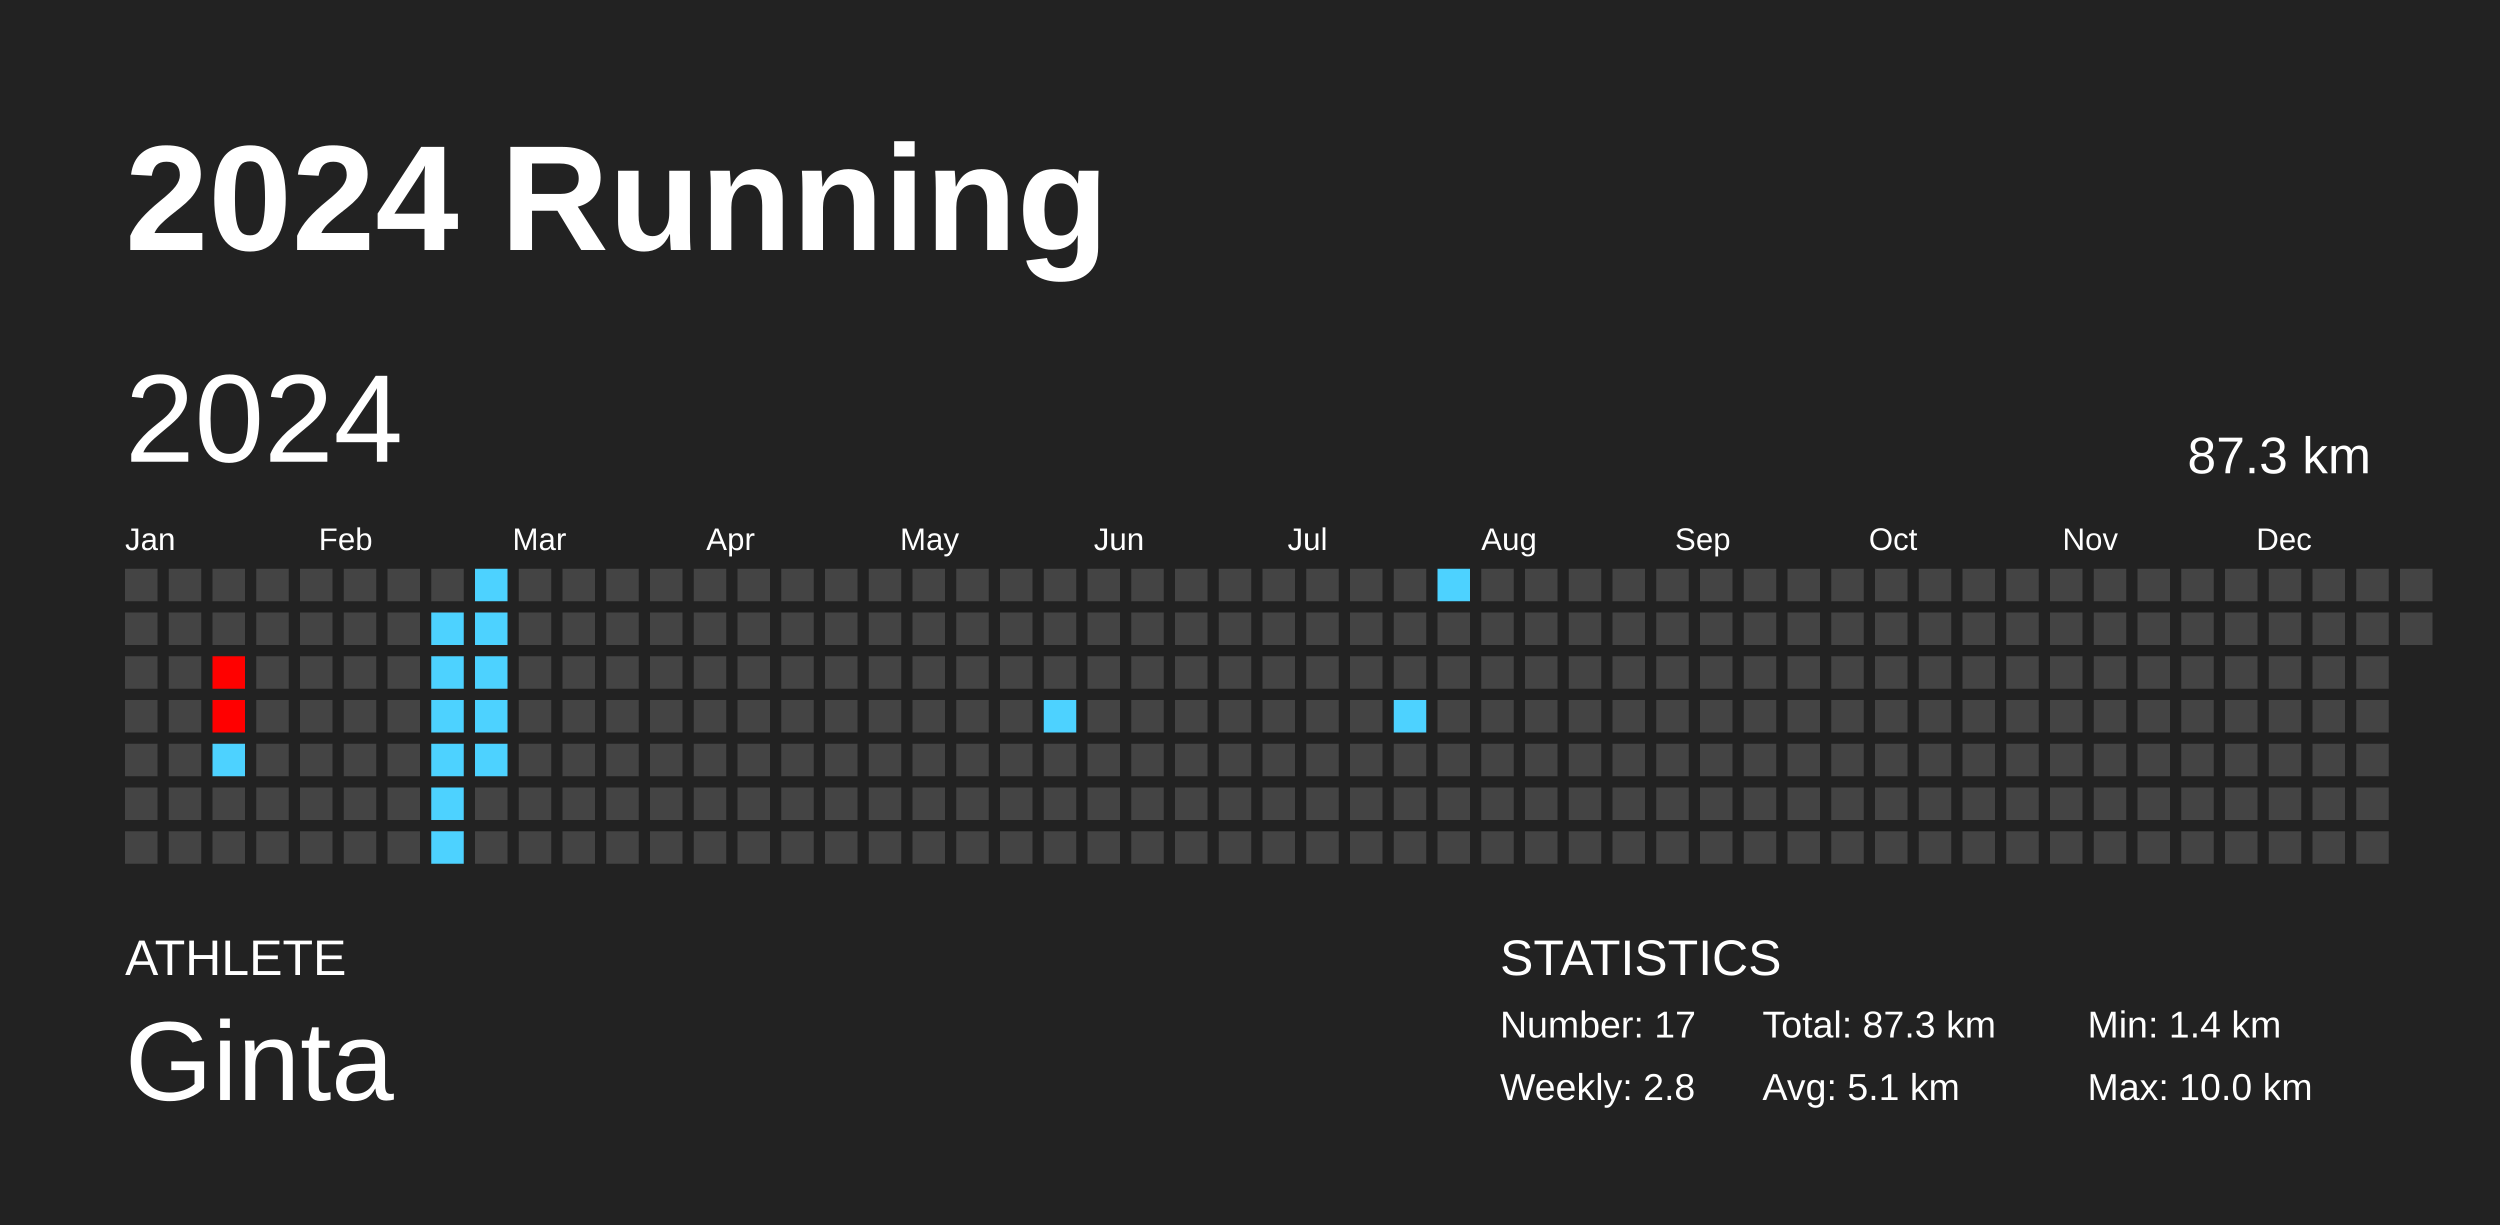
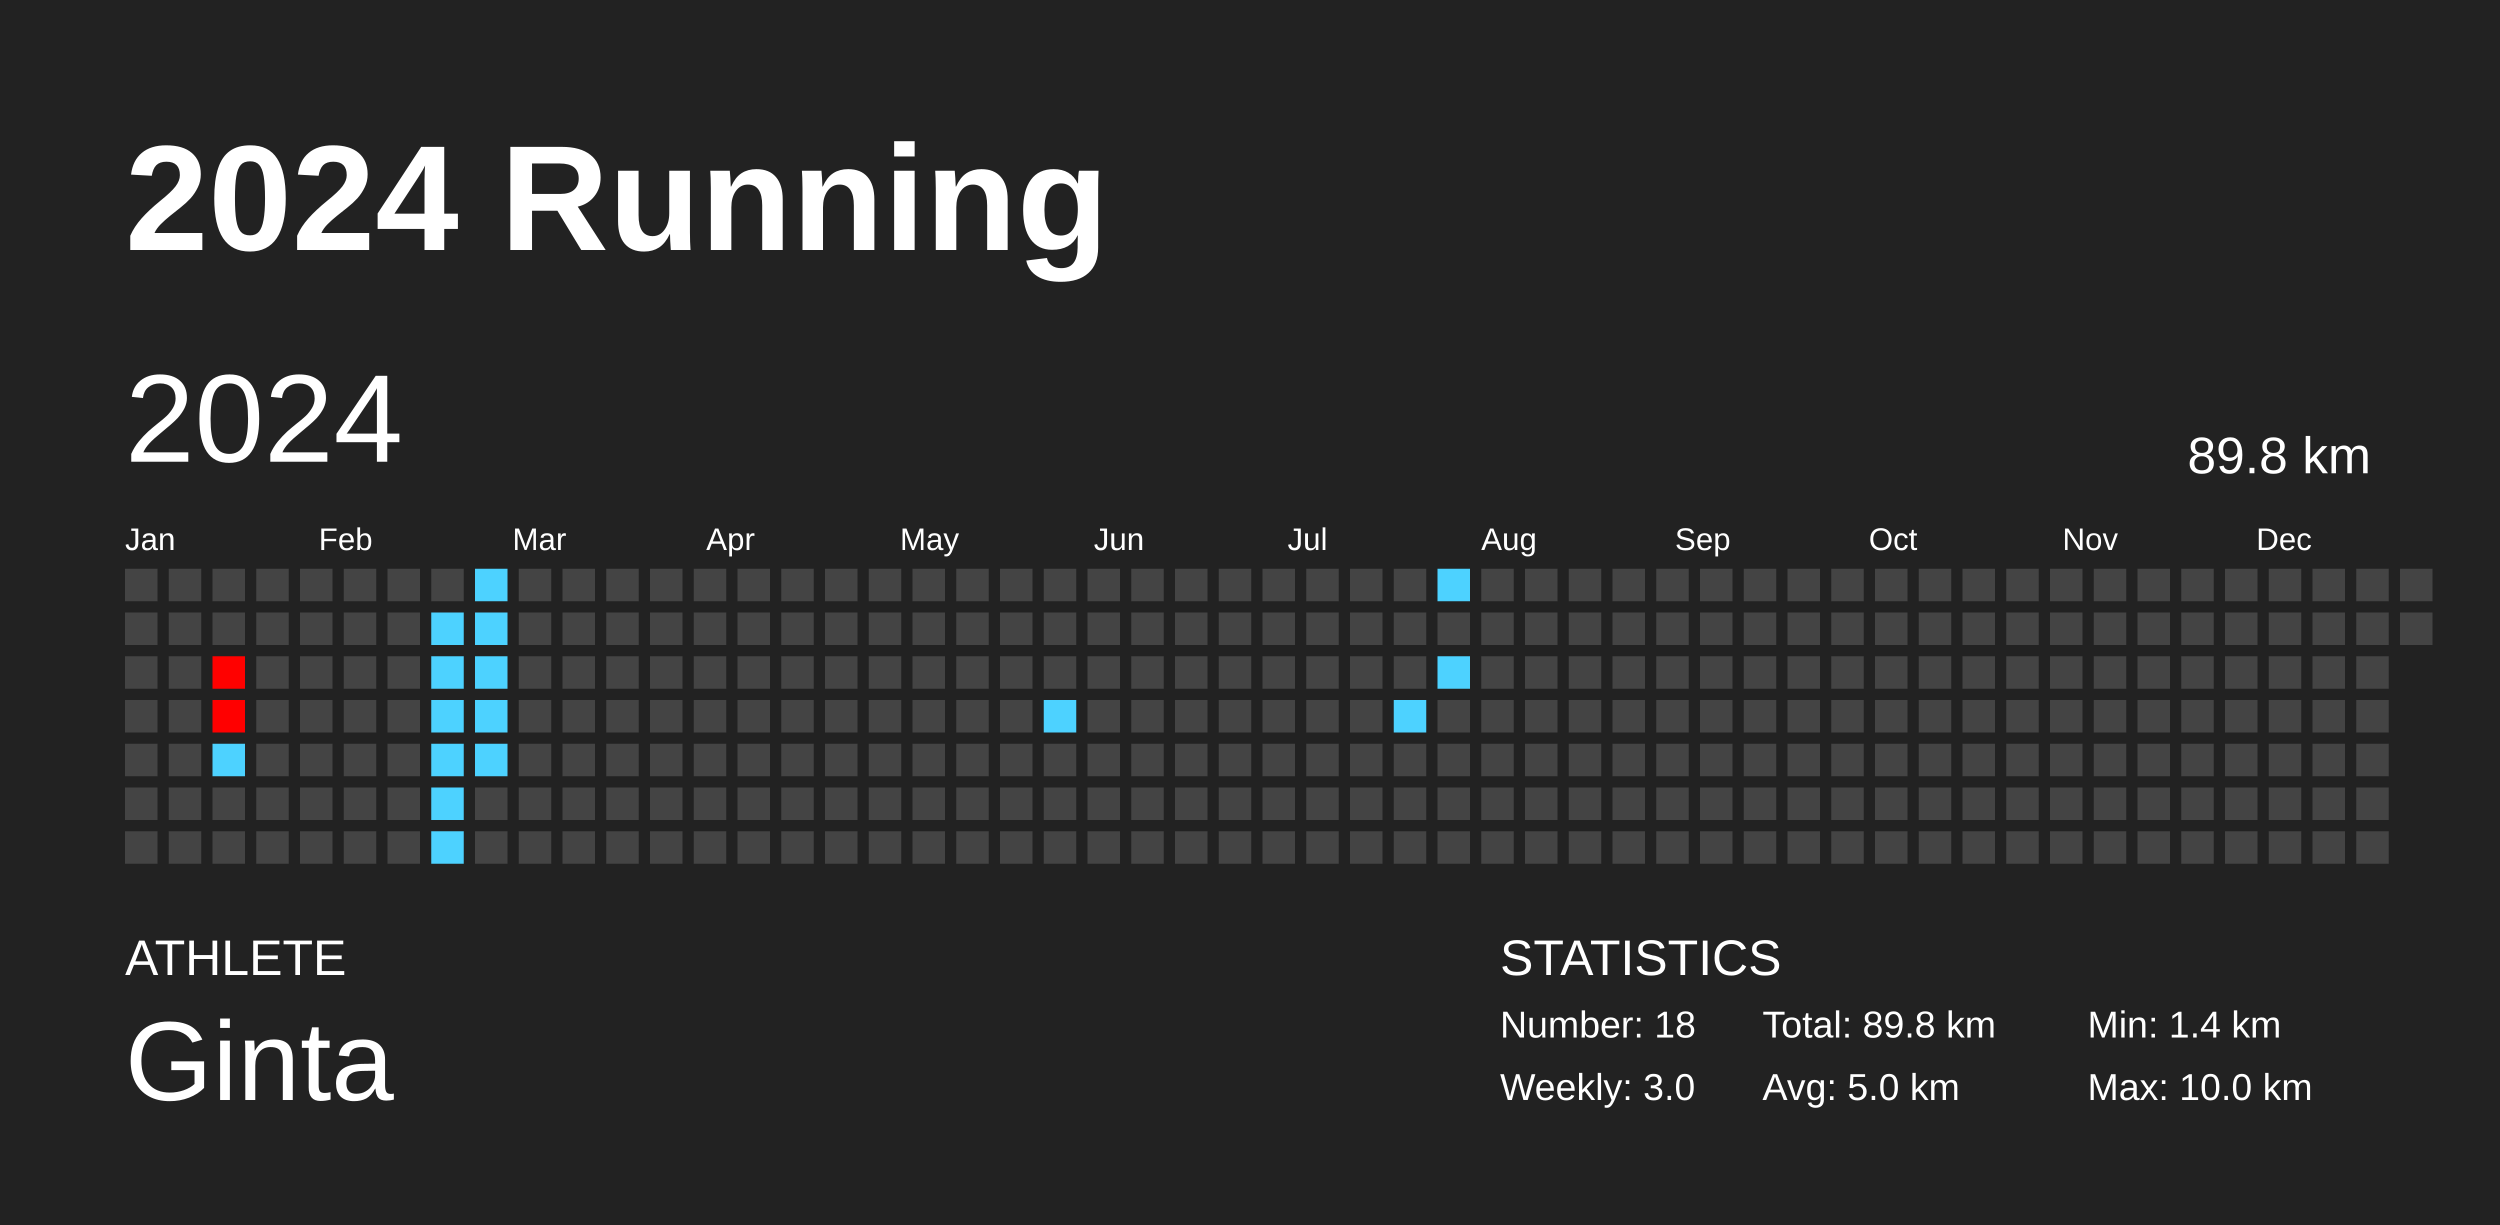
<svg xmlns="http://www.w3.org/2000/svg" baseProfile="full" height="98mm" version="1.1" viewBox="0,0,200,98" width="200mm">
  <defs />
  <rect fill="#222222" height="98" width="200" x="0" y="0" />
  <text fill="#FFFFFF" style="font-size:12px; font-family:Arial; font-weight:bold;" x="10" y="20">2024 Running</text>
  <text fill="#FFFFFF" style="font-size:4px; font-family:Arial" x="10" y="78">ATHLETE</text>
  <text fill="#FFFFFF" style="font-size:9px; font-family:Arial" x="10" y="88">Ginta</text>
  <text fill="#FFFFFF" style="font-size:4px; font-family:Arial" x="120" y="78">STATISTICS</text>
-   <text fill="#FFFFFF" style="font-size:3px; font-family:Arial" x="120" y="83">Number: 17</text>
-   <text fill="#FFFFFF" style="font-size:3px; font-family:Arial" x="120" y="88">Weekly: 2.8</text>
-   <text fill="#FFFFFF" style="font-size:3px; font-family:Arial" x="141" y="83">Total: 87.3 km</text>
-   <text fill="#FFFFFF" style="font-size:3px; font-family:Arial" x="141" y="88">Avg: 5.1 km</text>
+   <text fill="#FFFFFF" style="font-size:3px; font-family:Arial" x="120" y="83">Number: 18</text>
+   <text fill="#FFFFFF" style="font-size:3px; font-family:Arial" x="120" y="88">Weekly: 3.0</text>
+   <text fill="#FFFFFF" style="font-size:3px; font-family:Arial" x="141" y="83">Total: 89.8 km</text>
+   <text fill="#FFFFFF" style="font-size:3px; font-family:Arial" x="141" y="88">Avg: 5.0 km</text>
  <text fill="#FFFFFF" style="font-size:3px; font-family:Arial" x="167" y="83">Min: 1.4 km</text>
  <text fill="#FFFFFF" style="font-size:3px; font-family:Arial" x="167" y="88">Max: 10.0 km</text>
  <text dominant-baseline="hanging" fill="#FFFFFF" style="font-size:10.0px; font-family:Arial;" x="10" y="30">2024</text>
-   <text dominant-baseline="hanging" fill="#FFFFFF" style="font-size:4.125px; font-family:Arial;" x="175" y="35">87.3 km</text>
+   <text dominant-baseline="hanging" fill="#FFFFFF" style="font-size:4.125px; font-family:Arial;" x="175" y="35">89.8 km</text>
  <text fill="#FFFFFF" style="font-size:2.5px; font-family:Arial" x="10.0" y="44">Jan</text>
  <text fill="#FFFFFF" style="font-size:2.5px; font-family:Arial" x="25.5" y="44">Feb</text>
  <text fill="#FFFFFF" style="font-size:2.5px; font-family:Arial" x="41.0" y="44">Mar</text>
  <text fill="#FFFFFF" style="font-size:2.5px; font-family:Arial" x="56.5" y="44">Apr</text>
  <text fill="#FFFFFF" style="font-size:2.5px; font-family:Arial" x="72.0" y="44">May</text>
  <text fill="#FFFFFF" style="font-size:2.5px; font-family:Arial" x="87.5" y="44">Jun</text>
  <text fill="#FFFFFF" style="font-size:2.5px; font-family:Arial" x="103.0" y="44">Jul</text>
  <text fill="#FFFFFF" style="font-size:2.5px; font-family:Arial" x="118.5" y="44">Aug</text>
  <text fill="#FFFFFF" style="font-size:2.5px; font-family:Arial" x="134.0" y="44">Sep</text>
  <text fill="#FFFFFF" style="font-size:2.5px; font-family:Arial" x="149.5" y="44">Oct</text>
  <text fill="#FFFFFF" style="font-size:2.5px; font-family:Arial" x="165.0" y="44">Nov</text>
  <text fill="#FFFFFF" style="font-size:2.5px; font-family:Arial" x="180.5" y="44">Dec</text>
  <rect fill="#444444" height="2.6" width="2.6" x="10.0" y="45.5" />
  <rect fill="#444444" height="2.6" width="2.6" x="10.0" y="49.0" />
  <rect fill="#444444" height="2.6" width="2.6" x="10.0" y="52.5" />
  <rect fill="#444444" height="2.6" width="2.6" x="10.0" y="56.0" />
  <rect fill="#444444" height="2.6" width="2.6" x="10.0" y="59.5" />
  <rect fill="#444444" height="2.6" width="2.6" x="10.0" y="63.0" />
  <rect fill="#444444" height="2.6" width="2.6" x="10.0" y="66.5" />
  <rect fill="#444444" height="2.6" width="2.6" x="13.5" y="45.5" />
  <rect fill="#444444" height="2.6" width="2.6" x="13.5" y="49.0" />
  <rect fill="#444444" height="2.6" width="2.6" x="13.5" y="52.5" />
  <rect fill="#444444" height="2.6" width="2.6" x="13.5" y="56.0" />
  <rect fill="#444444" height="2.6" width="2.6" x="13.5" y="59.5" />
  <rect fill="#444444" height="2.6" width="2.6" x="13.5" y="63.0" />
  <rect fill="#444444" height="2.6" width="2.6" x="13.5" y="66.5" />
  <rect fill="#444444" height="2.6" width="2.6" x="17.0" y="45.5" />
  <rect fill="#444444" height="2.6" width="2.6" x="17.0" y="49.0" />
  <rect fill="#ff0100" height="2.6" width="2.6" x="17.0" y="52.5" />
  <rect fill="#ff0000" height="2.6" width="2.6" x="17.0" y="56.0" />
  <rect fill="#4dd2ff" height="2.6" width="2.6" x="17.0" y="59.5" />
  <rect fill="#444444" height="2.6" width="2.6" x="17.0" y="63.0" />
  <rect fill="#444444" height="2.6" width="2.6" x="17.0" y="66.5" />
  <rect fill="#444444" height="2.6" width="2.6" x="20.5" y="45.5" />
  <rect fill="#444444" height="2.6" width="2.6" x="20.5" y="49.0" />
  <rect fill="#444444" height="2.6" width="2.6" x="20.5" y="52.5" />
  <rect fill="#444444" height="2.6" width="2.6" x="20.5" y="56.0" />
  <rect fill="#444444" height="2.6" width="2.6" x="20.5" y="59.5" />
  <rect fill="#444444" height="2.6" width="2.6" x="20.5" y="63.0" />
  <rect fill="#444444" height="2.6" width="2.6" x="20.5" y="66.5" />
  <rect fill="#444444" height="2.6" width="2.6" x="24.0" y="45.5" />
  <rect fill="#444444" height="2.6" width="2.6" x="24.0" y="49.0" />
  <rect fill="#444444" height="2.6" width="2.6" x="24.0" y="52.5" />
  <rect fill="#444444" height="2.6" width="2.6" x="24.0" y="56.0" />
  <rect fill="#444444" height="2.6" width="2.6" x="24.0" y="59.5" />
  <rect fill="#444444" height="2.6" width="2.6" x="24.0" y="63.0" />
  <rect fill="#444444" height="2.6" width="2.6" x="24.0" y="66.5" />
  <rect fill="#444444" height="2.6" width="2.6" x="27.5" y="45.5" />
  <rect fill="#444444" height="2.6" width="2.6" x="27.5" y="49.0" />
  <rect fill="#444444" height="2.6" width="2.6" x="27.5" y="52.5" />
  <rect fill="#444444" height="2.6" width="2.6" x="27.5" y="56.0" />
  <rect fill="#444444" height="2.6" width="2.6" x="27.5" y="59.5" />
  <rect fill="#444444" height="2.6" width="2.6" x="27.5" y="63.0" />
  <rect fill="#444444" height="2.6" width="2.6" x="27.5" y="66.5" />
  <rect fill="#444444" height="2.6" width="2.6" x="31.0" y="45.5" />
  <rect fill="#444444" height="2.6" width="2.6" x="31.0" y="49.0" />
  <rect fill="#444444" height="2.6" width="2.6" x="31.0" y="52.5" />
  <rect fill="#444444" height="2.6" width="2.6" x="31.0" y="56.0" />
  <rect fill="#444444" height="2.6" width="2.6" x="31.0" y="59.5" />
  <rect fill="#444444" height="2.6" width="2.6" x="31.0" y="63.0" />
  <rect fill="#444444" height="2.6" width="2.6" x="31.0" y="66.5" />
  <rect fill="#444444" height="2.6" width="2.6" x="34.5" y="45.5" />
  <rect fill="#4dd2ff" height="2.6" width="2.6" x="34.5" y="49.0" />
  <rect fill="#4dd2ff" height="2.6" width="2.6" x="34.5" y="52.5" />
  <rect fill="#4dd2ff" height="2.6" width="2.6" x="34.5" y="56.0" />
  <rect fill="#4dd2ff" height="2.6" width="2.6" x="34.5" y="59.5" />
  <rect fill="#4dd2ff" height="2.6" width="2.6" x="34.5" y="63.0" />
  <rect fill="#4dd2ff" height="2.6" width="2.6" x="34.5" y="66.5" />
  <rect fill="#4dd2ff" height="2.6" width="2.6" x="38.0" y="45.5" />
  <rect fill="#4dd2ff" height="2.6" width="2.6" x="38.0" y="49.0" />
  <rect fill="#4dd2ff" height="2.6" width="2.6" x="38.0" y="52.5" />
  <rect fill="#4dd2ff" height="2.6" width="2.6" x="38.0" y="56.0" />
  <rect fill="#4dd2ff" height="2.6" width="2.6" x="38.0" y="59.5" />
  <rect fill="#444444" height="2.6" width="2.6" x="38.0" y="63.0" />
  <rect fill="#444444" height="2.6" width="2.6" x="38.0" y="66.5" />
  <rect fill="#444444" height="2.6" width="2.6" x="41.5" y="45.5" />
  <rect fill="#444444" height="2.6" width="2.6" x="41.5" y="49.0" />
  <rect fill="#444444" height="2.6" width="2.6" x="41.5" y="52.5" />
  <rect fill="#444444" height="2.6" width="2.6" x="41.5" y="56.0" />
  <rect fill="#444444" height="2.6" width="2.6" x="41.5" y="59.5" />
  <rect fill="#444444" height="2.6" width="2.6" x="41.5" y="63.0" />
  <rect fill="#444444" height="2.6" width="2.6" x="41.5" y="66.5" />
  <rect fill="#444444" height="2.6" width="2.6" x="45.0" y="45.5" />
  <rect fill="#444444" height="2.6" width="2.6" x="45.0" y="49.0" />
  <rect fill="#444444" height="2.6" width="2.6" x="45.0" y="52.5" />
  <rect fill="#444444" height="2.6" width="2.6" x="45.0" y="56.0" />
  <rect fill="#444444" height="2.6" width="2.6" x="45.0" y="59.5" />
  <rect fill="#444444" height="2.6" width="2.6" x="45.0" y="63.0" />
  <rect fill="#444444" height="2.6" width="2.6" x="45.0" y="66.5" />
  <rect fill="#444444" height="2.6" width="2.6" x="48.5" y="45.5" />
  <rect fill="#444444" height="2.6" width="2.6" x="48.5" y="49.0" />
  <rect fill="#444444" height="2.6" width="2.6" x="48.5" y="52.5" />
  <rect fill="#444444" height="2.6" width="2.6" x="48.5" y="56.0" />
  <rect fill="#444444" height="2.6" width="2.6" x="48.5" y="59.5" />
  <rect fill="#444444" height="2.6" width="2.6" x="48.5" y="63.0" />
  <rect fill="#444444" height="2.6" width="2.6" x="48.5" y="66.5" />
  <rect fill="#444444" height="2.6" width="2.6" x="52.0" y="45.5" />
  <rect fill="#444444" height="2.6" width="2.6" x="52.0" y="49.0" />
  <rect fill="#444444" height="2.6" width="2.6" x="52.0" y="52.5" />
  <rect fill="#444444" height="2.6" width="2.6" x="52.0" y="56.0" />
  <rect fill="#444444" height="2.6" width="2.6" x="52.0" y="59.5" />
  <rect fill="#444444" height="2.6" width="2.6" x="52.0" y="63.0" />
  <rect fill="#444444" height="2.6" width="2.6" x="52.0" y="66.5" />
  <rect fill="#444444" height="2.6" width="2.6" x="55.5" y="45.5" />
  <rect fill="#444444" height="2.6" width="2.6" x="55.5" y="49.0" />
  <rect fill="#444444" height="2.6" width="2.6" x="55.5" y="52.5" />
  <rect fill="#444444" height="2.6" width="2.6" x="55.5" y="56.0" />
  <rect fill="#444444" height="2.6" width="2.6" x="55.5" y="59.5" />
  <rect fill="#444444" height="2.6" width="2.6" x="55.5" y="63.0" />
  <rect fill="#444444" height="2.6" width="2.6" x="55.5" y="66.5" />
  <rect fill="#444444" height="2.6" width="2.6" x="59.0" y="45.5" />
  <rect fill="#444444" height="2.6" width="2.6" x="59.0" y="49.0" />
  <rect fill="#444444" height="2.6" width="2.6" x="59.0" y="52.5" />
  <rect fill="#444444" height="2.6" width="2.6" x="59.0" y="56.0" />
  <rect fill="#444444" height="2.6" width="2.6" x="59.0" y="59.5" />
  <rect fill="#444444" height="2.6" width="2.6" x="59.0" y="63.0" />
  <rect fill="#444444" height="2.6" width="2.6" x="59.0" y="66.5" />
  <rect fill="#444444" height="2.6" width="2.6" x="62.5" y="45.5" />
  <rect fill="#444444" height="2.6" width="2.6" x="62.5" y="49.0" />
  <rect fill="#444444" height="2.6" width="2.6" x="62.5" y="52.5" />
  <rect fill="#444444" height="2.6" width="2.6" x="62.5" y="56.0" />
  <rect fill="#444444" height="2.6" width="2.6" x="62.5" y="59.5" />
  <rect fill="#444444" height="2.6" width="2.6" x="62.5" y="63.0" />
  <rect fill="#444444" height="2.6" width="2.6" x="62.5" y="66.5" />
  <rect fill="#444444" height="2.6" width="2.6" x="66.0" y="45.5" />
  <rect fill="#444444" height="2.6" width="2.6" x="66.0" y="49.0" />
  <rect fill="#444444" height="2.6" width="2.6" x="66.0" y="52.5" />
  <rect fill="#444444" height="2.6" width="2.6" x="66.0" y="56.0" />
  <rect fill="#444444" height="2.6" width="2.6" x="66.0" y="59.5" />
  <rect fill="#444444" height="2.6" width="2.6" x="66.0" y="63.0" />
  <rect fill="#444444" height="2.6" width="2.6" x="66.0" y="66.5" />
  <rect fill="#444444" height="2.6" width="2.6" x="69.5" y="45.5" />
  <rect fill="#444444" height="2.6" width="2.6" x="69.5" y="49.0" />
  <rect fill="#444444" height="2.6" width="2.6" x="69.5" y="52.5" />
  <rect fill="#444444" height="2.6" width="2.6" x="69.5" y="56.0" />
  <rect fill="#444444" height="2.6" width="2.6" x="69.5" y="59.5" />
  <rect fill="#444444" height="2.6" width="2.6" x="69.5" y="63.0" />
  <rect fill="#444444" height="2.6" width="2.6" x="69.5" y="66.5" />
  <rect fill="#444444" height="2.6" width="2.6" x="73.0" y="45.5" />
  <rect fill="#444444" height="2.6" width="2.6" x="73.0" y="49.0" />
  <rect fill="#444444" height="2.6" width="2.6" x="73.0" y="52.5" />
  <rect fill="#444444" height="2.6" width="2.6" x="73.0" y="56.0" />
  <rect fill="#444444" height="2.6" width="2.6" x="73.0" y="59.5" />
  <rect fill="#444444" height="2.6" width="2.6" x="73.0" y="63.0" />
  <rect fill="#444444" height="2.6" width="2.6" x="73.0" y="66.5" />
  <rect fill="#444444" height="2.6" width="2.6" x="76.5" y="45.5" />
  <rect fill="#444444" height="2.6" width="2.6" x="76.5" y="49.0" />
  <rect fill="#444444" height="2.6" width="2.6" x="76.5" y="52.5" />
  <rect fill="#444444" height="2.6" width="2.6" x="76.5" y="56.0" />
  <rect fill="#444444" height="2.6" width="2.6" x="76.5" y="59.5" />
  <rect fill="#444444" height="2.6" width="2.6" x="76.5" y="63.0" />
  <rect fill="#444444" height="2.6" width="2.6" x="76.5" y="66.5" />
  <rect fill="#444444" height="2.6" width="2.6" x="80.0" y="45.5" />
  <rect fill="#444444" height="2.6" width="2.6" x="80.0" y="49.0" />
  <rect fill="#444444" height="2.6" width="2.6" x="80.0" y="52.5" />
  <rect fill="#444444" height="2.6" width="2.6" x="80.0" y="56.0" />
  <rect fill="#444444" height="2.6" width="2.6" x="80.0" y="59.5" />
  <rect fill="#444444" height="2.6" width="2.6" x="80.0" y="63.0" />
  <rect fill="#444444" height="2.6" width="2.6" x="80.0" y="66.5" />
  <rect fill="#444444" height="2.6" width="2.6" x="83.5" y="45.5" />
  <rect fill="#444444" height="2.6" width="2.6" x="83.5" y="49.0" />
  <rect fill="#444444" height="2.6" width="2.6" x="83.5" y="52.5" />
  <rect fill="#4dd2ff" height="2.6" width="2.6" x="83.5" y="56.0" />
  <rect fill="#444444" height="2.6" width="2.6" x="83.5" y="59.5" />
  <rect fill="#444444" height="2.6" width="2.6" x="83.5" y="63.0" />
  <rect fill="#444444" height="2.6" width="2.6" x="83.5" y="66.5" />
  <rect fill="#444444" height="2.6" width="2.6" x="87.0" y="45.5" />
  <rect fill="#444444" height="2.6" width="2.6" x="87.0" y="49.0" />
  <rect fill="#444444" height="2.6" width="2.6" x="87.0" y="52.5" />
  <rect fill="#444444" height="2.6" width="2.6" x="87.0" y="56.0" />
  <rect fill="#444444" height="2.6" width="2.6" x="87.0" y="59.5" />
  <rect fill="#444444" height="2.6" width="2.6" x="87.0" y="63.0" />
  <rect fill="#444444" height="2.6" width="2.6" x="87.0" y="66.5" />
  <rect fill="#444444" height="2.6" width="2.6" x="90.5" y="45.5" />
  <rect fill="#444444" height="2.6" width="2.6" x="90.5" y="49.0" />
  <rect fill="#444444" height="2.6" width="2.6" x="90.5" y="52.5" />
  <rect fill="#444444" height="2.6" width="2.6" x="90.5" y="56.0" />
  <rect fill="#444444" height="2.6" width="2.6" x="90.5" y="59.5" />
  <rect fill="#444444" height="2.6" width="2.6" x="90.5" y="63.0" />
  <rect fill="#444444" height="2.6" width="2.6" x="90.5" y="66.5" />
  <rect fill="#444444" height="2.6" width="2.6" x="94.0" y="45.5" />
  <rect fill="#444444" height="2.6" width="2.6" x="94.0" y="49.0" />
  <rect fill="#444444" height="2.6" width="2.6" x="94.0" y="52.5" />
  <rect fill="#444444" height="2.6" width="2.6" x="94.0" y="56.0" />
  <rect fill="#444444" height="2.6" width="2.6" x="94.0" y="59.5" />
  <rect fill="#444444" height="2.6" width="2.6" x="94.0" y="63.0" />
  <rect fill="#444444" height="2.6" width="2.6" x="94.0" y="66.5" />
  <rect fill="#444444" height="2.6" width="2.6" x="97.5" y="45.5" />
  <rect fill="#444444" height="2.6" width="2.6" x="97.5" y="49.0" />
  <rect fill="#444444" height="2.6" width="2.6" x="97.5" y="52.5" />
  <rect fill="#444444" height="2.6" width="2.6" x="97.5" y="56.0" />
  <rect fill="#444444" height="2.6" width="2.6" x="97.5" y="59.5" />
  <rect fill="#444444" height="2.6" width="2.6" x="97.5" y="63.0" />
  <rect fill="#444444" height="2.6" width="2.6" x="97.5" y="66.5" />
  <rect fill="#444444" height="2.6" width="2.6" x="101.0" y="45.5" />
  <rect fill="#444444" height="2.6" width="2.6" x="101.0" y="49.0" />
  <rect fill="#444444" height="2.6" width="2.6" x="101.0" y="52.5" />
  <rect fill="#444444" height="2.6" width="2.6" x="101.0" y="56.0" />
  <rect fill="#444444" height="2.6" width="2.6" x="101.0" y="59.5" />
  <rect fill="#444444" height="2.6" width="2.6" x="101.0" y="63.0" />
  <rect fill="#444444" height="2.6" width="2.6" x="101.0" y="66.5" />
  <rect fill="#444444" height="2.6" width="2.6" x="104.5" y="45.5" />
  <rect fill="#444444" height="2.6" width="2.6" x="104.5" y="49.0" />
  <rect fill="#444444" height="2.6" width="2.6" x="104.5" y="52.5" />
  <rect fill="#444444" height="2.6" width="2.6" x="104.5" y="56.0" />
  <rect fill="#444444" height="2.6" width="2.6" x="104.5" y="59.5" />
  <rect fill="#444444" height="2.6" width="2.6" x="104.5" y="63.0" />
  <rect fill="#444444" height="2.6" width="2.6" x="104.5" y="66.5" />
  <rect fill="#444444" height="2.6" width="2.6" x="108.0" y="45.5" />
  <rect fill="#444444" height="2.6" width="2.6" x="108.0" y="49.0" />
  <rect fill="#444444" height="2.6" width="2.6" x="108.0" y="52.5" />
  <rect fill="#444444" height="2.6" width="2.6" x="108.0" y="56.0" />
  <rect fill="#444444" height="2.6" width="2.6" x="108.0" y="59.5" />
  <rect fill="#444444" height="2.6" width="2.6" x="108.0" y="63.0" />
  <rect fill="#444444" height="2.6" width="2.6" x="108.0" y="66.5" />
  <rect fill="#444444" height="2.6" width="2.6" x="111.5" y="45.5" />
  <rect fill="#444444" height="2.6" width="2.6" x="111.5" y="49.0" />
  <rect fill="#444444" height="2.6" width="2.6" x="111.5" y="52.5" />
  <rect fill="#4dd2ff" height="2.6" width="2.6" x="111.5" y="56.0" />
  <rect fill="#444444" height="2.6" width="2.6" x="111.5" y="59.5" />
  <rect fill="#444444" height="2.6" width="2.6" x="111.5" y="63.0" />
  <rect fill="#444444" height="2.6" width="2.6" x="111.5" y="66.5" />
  <rect fill="#4dd2ff" height="2.6" width="2.6" x="115.0" y="45.5" />
  <rect fill="#444444" height="2.6" width="2.6" x="115.0" y="49.0" />
-   <rect fill="#444444" height="2.6" width="2.6" x="115.0" y="52.5" />
+   <rect fill="#4dd2ff" height="2.6" width="2.6" x="115.0" y="52.5" />
  <rect fill="#444444" height="2.6" width="2.6" x="115.0" y="56.0" />
  <rect fill="#444444" height="2.6" width="2.6" x="115.0" y="59.5" />
  <rect fill="#444444" height="2.6" width="2.6" x="115.0" y="63.0" />
  <rect fill="#444444" height="2.6" width="2.6" x="115.0" y="66.5" />
  <rect fill="#444444" height="2.6" width="2.6" x="118.5" y="45.5" />
  <rect fill="#444444" height="2.6" width="2.6" x="118.5" y="49.0" />
  <rect fill="#444444" height="2.6" width="2.6" x="118.5" y="52.5" />
  <rect fill="#444444" height="2.6" width="2.6" x="118.5" y="56.0" />
  <rect fill="#444444" height="2.6" width="2.6" x="118.5" y="59.5" />
  <rect fill="#444444" height="2.6" width="2.6" x="118.5" y="63.0" />
  <rect fill="#444444" height="2.6" width="2.6" x="118.5" y="66.5" />
  <rect fill="#444444" height="2.6" width="2.6" x="122.0" y="45.5" />
  <rect fill="#444444" height="2.6" width="2.6" x="122.0" y="49.0" />
  <rect fill="#444444" height="2.6" width="2.6" x="122.0" y="52.5" />
  <rect fill="#444444" height="2.6" width="2.6" x="122.0" y="56.0" />
  <rect fill="#444444" height="2.6" width="2.6" x="122.0" y="59.5" />
  <rect fill="#444444" height="2.6" width="2.6" x="122.0" y="63.0" />
  <rect fill="#444444" height="2.6" width="2.6" x="122.0" y="66.5" />
  <rect fill="#444444" height="2.6" width="2.6" x="125.5" y="45.5" />
  <rect fill="#444444" height="2.6" width="2.6" x="125.5" y="49.0" />
  <rect fill="#444444" height="2.6" width="2.6" x="125.5" y="52.5" />
  <rect fill="#444444" height="2.6" width="2.6" x="125.5" y="56.0" />
  <rect fill="#444444" height="2.6" width="2.6" x="125.5" y="59.5" />
  <rect fill="#444444" height="2.6" width="2.6" x="125.5" y="63.0" />
  <rect fill="#444444" height="2.6" width="2.6" x="125.5" y="66.5" />
  <rect fill="#444444" height="2.6" width="2.6" x="129.0" y="45.5" />
  <rect fill="#444444" height="2.6" width="2.6" x="129.0" y="49.0" />
  <rect fill="#444444" height="2.6" width="2.6" x="129.0" y="52.5" />
  <rect fill="#444444" height="2.6" width="2.6" x="129.0" y="56.0" />
  <rect fill="#444444" height="2.6" width="2.6" x="129.0" y="59.5" />
  <rect fill="#444444" height="2.6" width="2.6" x="129.0" y="63.0" />
  <rect fill="#444444" height="2.6" width="2.6" x="129.0" y="66.5" />
  <rect fill="#444444" height="2.6" width="2.6" x="132.5" y="45.5" />
  <rect fill="#444444" height="2.6" width="2.6" x="132.5" y="49.0" />
  <rect fill="#444444" height="2.6" width="2.6" x="132.5" y="52.5" />
  <rect fill="#444444" height="2.6" width="2.6" x="132.5" y="56.0" />
  <rect fill="#444444" height="2.6" width="2.6" x="132.5" y="59.5" />
  <rect fill="#444444" height="2.6" width="2.6" x="132.5" y="63.0" />
  <rect fill="#444444" height="2.6" width="2.6" x="132.5" y="66.5" />
  <rect fill="#444444" height="2.6" width="2.6" x="136.0" y="45.5" />
  <rect fill="#444444" height="2.6" width="2.6" x="136.0" y="49.0" />
  <rect fill="#444444" height="2.6" width="2.6" x="136.0" y="52.5" />
  <rect fill="#444444" height="2.6" width="2.6" x="136.0" y="56.0" />
  <rect fill="#444444" height="2.6" width="2.6" x="136.0" y="59.5" />
  <rect fill="#444444" height="2.6" width="2.6" x="136.0" y="63.0" />
  <rect fill="#444444" height="2.6" width="2.6" x="136.0" y="66.5" />
  <rect fill="#444444" height="2.6" width="2.6" x="139.5" y="45.5" />
  <rect fill="#444444" height="2.6" width="2.6" x="139.5" y="49.0" />
  <rect fill="#444444" height="2.6" width="2.6" x="139.5" y="52.5" />
  <rect fill="#444444" height="2.6" width="2.6" x="139.5" y="56.0" />
  <rect fill="#444444" height="2.6" width="2.6" x="139.5" y="59.5" />
  <rect fill="#444444" height="2.6" width="2.6" x="139.5" y="63.0" />
  <rect fill="#444444" height="2.6" width="2.6" x="139.5" y="66.5" />
  <rect fill="#444444" height="2.6" width="2.6" x="143.0" y="45.5" />
  <rect fill="#444444" height="2.6" width="2.6" x="143.0" y="49.0" />
  <rect fill="#444444" height="2.6" width="2.6" x="143.0" y="52.5" />
  <rect fill="#444444" height="2.6" width="2.6" x="143.0" y="56.0" />
  <rect fill="#444444" height="2.6" width="2.6" x="143.0" y="59.5" />
  <rect fill="#444444" height="2.6" width="2.6" x="143.0" y="63.0" />
  <rect fill="#444444" height="2.6" width="2.6" x="143.0" y="66.5" />
  <rect fill="#444444" height="2.6" width="2.6" x="146.5" y="45.5" />
  <rect fill="#444444" height="2.6" width="2.6" x="146.5" y="49.0" />
  <rect fill="#444444" height="2.6" width="2.6" x="146.5" y="52.5" />
  <rect fill="#444444" height="2.6" width="2.6" x="146.5" y="56.0" />
  <rect fill="#444444" height="2.6" width="2.6" x="146.5" y="59.5" />
  <rect fill="#444444" height="2.6" width="2.6" x="146.5" y="63.0" />
  <rect fill="#444444" height="2.6" width="2.6" x="146.5" y="66.5" />
  <rect fill="#444444" height="2.6" width="2.6" x="150.0" y="45.5" />
  <rect fill="#444444" height="2.6" width="2.6" x="150.0" y="49.0" />
  <rect fill="#444444" height="2.6" width="2.6" x="150.0" y="52.5" />
  <rect fill="#444444" height="2.6" width="2.6" x="150.0" y="56.0" />
  <rect fill="#444444" height="2.6" width="2.6" x="150.0" y="59.5" />
  <rect fill="#444444" height="2.6" width="2.6" x="150.0" y="63.0" />
  <rect fill="#444444" height="2.6" width="2.6" x="150.0" y="66.5" />
  <rect fill="#444444" height="2.6" width="2.6" x="153.5" y="45.5" />
  <rect fill="#444444" height="2.6" width="2.6" x="153.5" y="49.0" />
  <rect fill="#444444" height="2.6" width="2.6" x="153.5" y="52.5" />
  <rect fill="#444444" height="2.6" width="2.6" x="153.5" y="56.0" />
  <rect fill="#444444" height="2.6" width="2.6" x="153.5" y="59.5" />
  <rect fill="#444444" height="2.6" width="2.6" x="153.5" y="63.0" />
  <rect fill="#444444" height="2.6" width="2.6" x="153.5" y="66.5" />
  <rect fill="#444444" height="2.6" width="2.6" x="157.0" y="45.5" />
  <rect fill="#444444" height="2.6" width="2.6" x="157.0" y="49.0" />
  <rect fill="#444444" height="2.6" width="2.6" x="157.0" y="52.5" />
  <rect fill="#444444" height="2.6" width="2.6" x="157.0" y="56.0" />
  <rect fill="#444444" height="2.6" width="2.6" x="157.0" y="59.5" />
  <rect fill="#444444" height="2.6" width="2.6" x="157.0" y="63.0" />
  <rect fill="#444444" height="2.6" width="2.6" x="157.0" y="66.5" />
  <rect fill="#444444" height="2.6" width="2.6" x="160.5" y="45.5" />
  <rect fill="#444444" height="2.6" width="2.6" x="160.5" y="49.0" />
  <rect fill="#444444" height="2.6" width="2.6" x="160.5" y="52.5" />
  <rect fill="#444444" height="2.6" width="2.6" x="160.5" y="56.0" />
  <rect fill="#444444" height="2.6" width="2.6" x="160.5" y="59.5" />
  <rect fill="#444444" height="2.6" width="2.6" x="160.5" y="63.0" />
  <rect fill="#444444" height="2.6" width="2.6" x="160.5" y="66.5" />
  <rect fill="#444444" height="2.6" width="2.6" x="164.0" y="45.5" />
  <rect fill="#444444" height="2.6" width="2.6" x="164.0" y="49.0" />
  <rect fill="#444444" height="2.6" width="2.6" x="164.0" y="52.5" />
  <rect fill="#444444" height="2.6" width="2.6" x="164.0" y="56.0" />
  <rect fill="#444444" height="2.6" width="2.6" x="164.0" y="59.5" />
  <rect fill="#444444" height="2.6" width="2.6" x="164.0" y="63.0" />
  <rect fill="#444444" height="2.6" width="2.6" x="164.0" y="66.5" />
  <rect fill="#444444" height="2.6" width="2.6" x="167.5" y="45.5" />
  <rect fill="#444444" height="2.6" width="2.6" x="167.5" y="49.0" />
  <rect fill="#444444" height="2.6" width="2.6" x="167.5" y="52.5" />
  <rect fill="#444444" height="2.6" width="2.6" x="167.5" y="56.0" />
  <rect fill="#444444" height="2.6" width="2.6" x="167.5" y="59.5" />
  <rect fill="#444444" height="2.6" width="2.6" x="167.5" y="63.0" />
  <rect fill="#444444" height="2.6" width="2.6" x="167.5" y="66.5" />
  <rect fill="#444444" height="2.6" width="2.6" x="171.0" y="45.5" />
  <rect fill="#444444" height="2.6" width="2.6" x="171.0" y="49.0" />
  <rect fill="#444444" height="2.6" width="2.6" x="171.0" y="52.5" />
  <rect fill="#444444" height="2.6" width="2.6" x="171.0" y="56.0" />
  <rect fill="#444444" height="2.6" width="2.6" x="171.0" y="59.5" />
  <rect fill="#444444" height="2.6" width="2.6" x="171.0" y="63.0" />
  <rect fill="#444444" height="2.6" width="2.6" x="171.0" y="66.5" />
  <rect fill="#444444" height="2.6" width="2.6" x="174.5" y="45.5" />
  <rect fill="#444444" height="2.6" width="2.6" x="174.5" y="49.0" />
  <rect fill="#444444" height="2.6" width="2.6" x="174.5" y="52.5" />
  <rect fill="#444444" height="2.6" width="2.6" x="174.5" y="56.0" />
  <rect fill="#444444" height="2.6" width="2.6" x="174.5" y="59.5" />
  <rect fill="#444444" height="2.6" width="2.6" x="174.5" y="63.0" />
  <rect fill="#444444" height="2.6" width="2.6" x="174.5" y="66.5" />
  <rect fill="#444444" height="2.6" width="2.6" x="178.0" y="45.5" />
  <rect fill="#444444" height="2.6" width="2.6" x="178.0" y="49.0" />
  <rect fill="#444444" height="2.6" width="2.6" x="178.0" y="52.5" />
  <rect fill="#444444" height="2.6" width="2.6" x="178.0" y="56.0" />
  <rect fill="#444444" height="2.6" width="2.6" x="178.0" y="59.5" />
  <rect fill="#444444" height="2.6" width="2.6" x="178.0" y="63.0" />
  <rect fill="#444444" height="2.6" width="2.6" x="178.0" y="66.5" />
  <rect fill="#444444" height="2.6" width="2.6" x="181.5" y="45.5" />
  <rect fill="#444444" height="2.6" width="2.6" x="181.5" y="49.0" />
  <rect fill="#444444" height="2.6" width="2.6" x="181.5" y="52.5" />
  <rect fill="#444444" height="2.6" width="2.6" x="181.5" y="56.0" />
  <rect fill="#444444" height="2.6" width="2.6" x="181.5" y="59.5" />
  <rect fill="#444444" height="2.6" width="2.6" x="181.5" y="63.0" />
  <rect fill="#444444" height="2.6" width="2.6" x="181.5" y="66.5" />
  <rect fill="#444444" height="2.6" width="2.6" x="185.0" y="45.5" />
  <rect fill="#444444" height="2.6" width="2.6" x="185.0" y="49.0" />
  <rect fill="#444444" height="2.6" width="2.6" x="185.0" y="52.5" />
  <rect fill="#444444" height="2.6" width="2.6" x="185.0" y="56.0" />
  <rect fill="#444444" height="2.6" width="2.6" x="185.0" y="59.5" />
  <rect fill="#444444" height="2.6" width="2.6" x="185.0" y="63.0" />
  <rect fill="#444444" height="2.6" width="2.6" x="185.0" y="66.5" />
  <rect fill="#444444" height="2.6" width="2.6" x="188.5" y="45.5" />
  <rect fill="#444444" height="2.6" width="2.6" x="188.5" y="49.0" />
  <rect fill="#444444" height="2.6" width="2.6" x="188.5" y="52.5" />
  <rect fill="#444444" height="2.6" width="2.6" x="188.5" y="56.0" />
  <rect fill="#444444" height="2.6" width="2.6" x="188.5" y="59.5" />
  <rect fill="#444444" height="2.6" width="2.6" x="188.5" y="63.0" />
  <rect fill="#444444" height="2.6" width="2.6" x="188.5" y="66.5" />
  <rect fill="#444444" height="2.6" width="2.6" x="192.0" y="45.5" />
  <rect fill="#444444" height="2.6" width="2.6" x="192.0" y="49.0" />
</svg>
